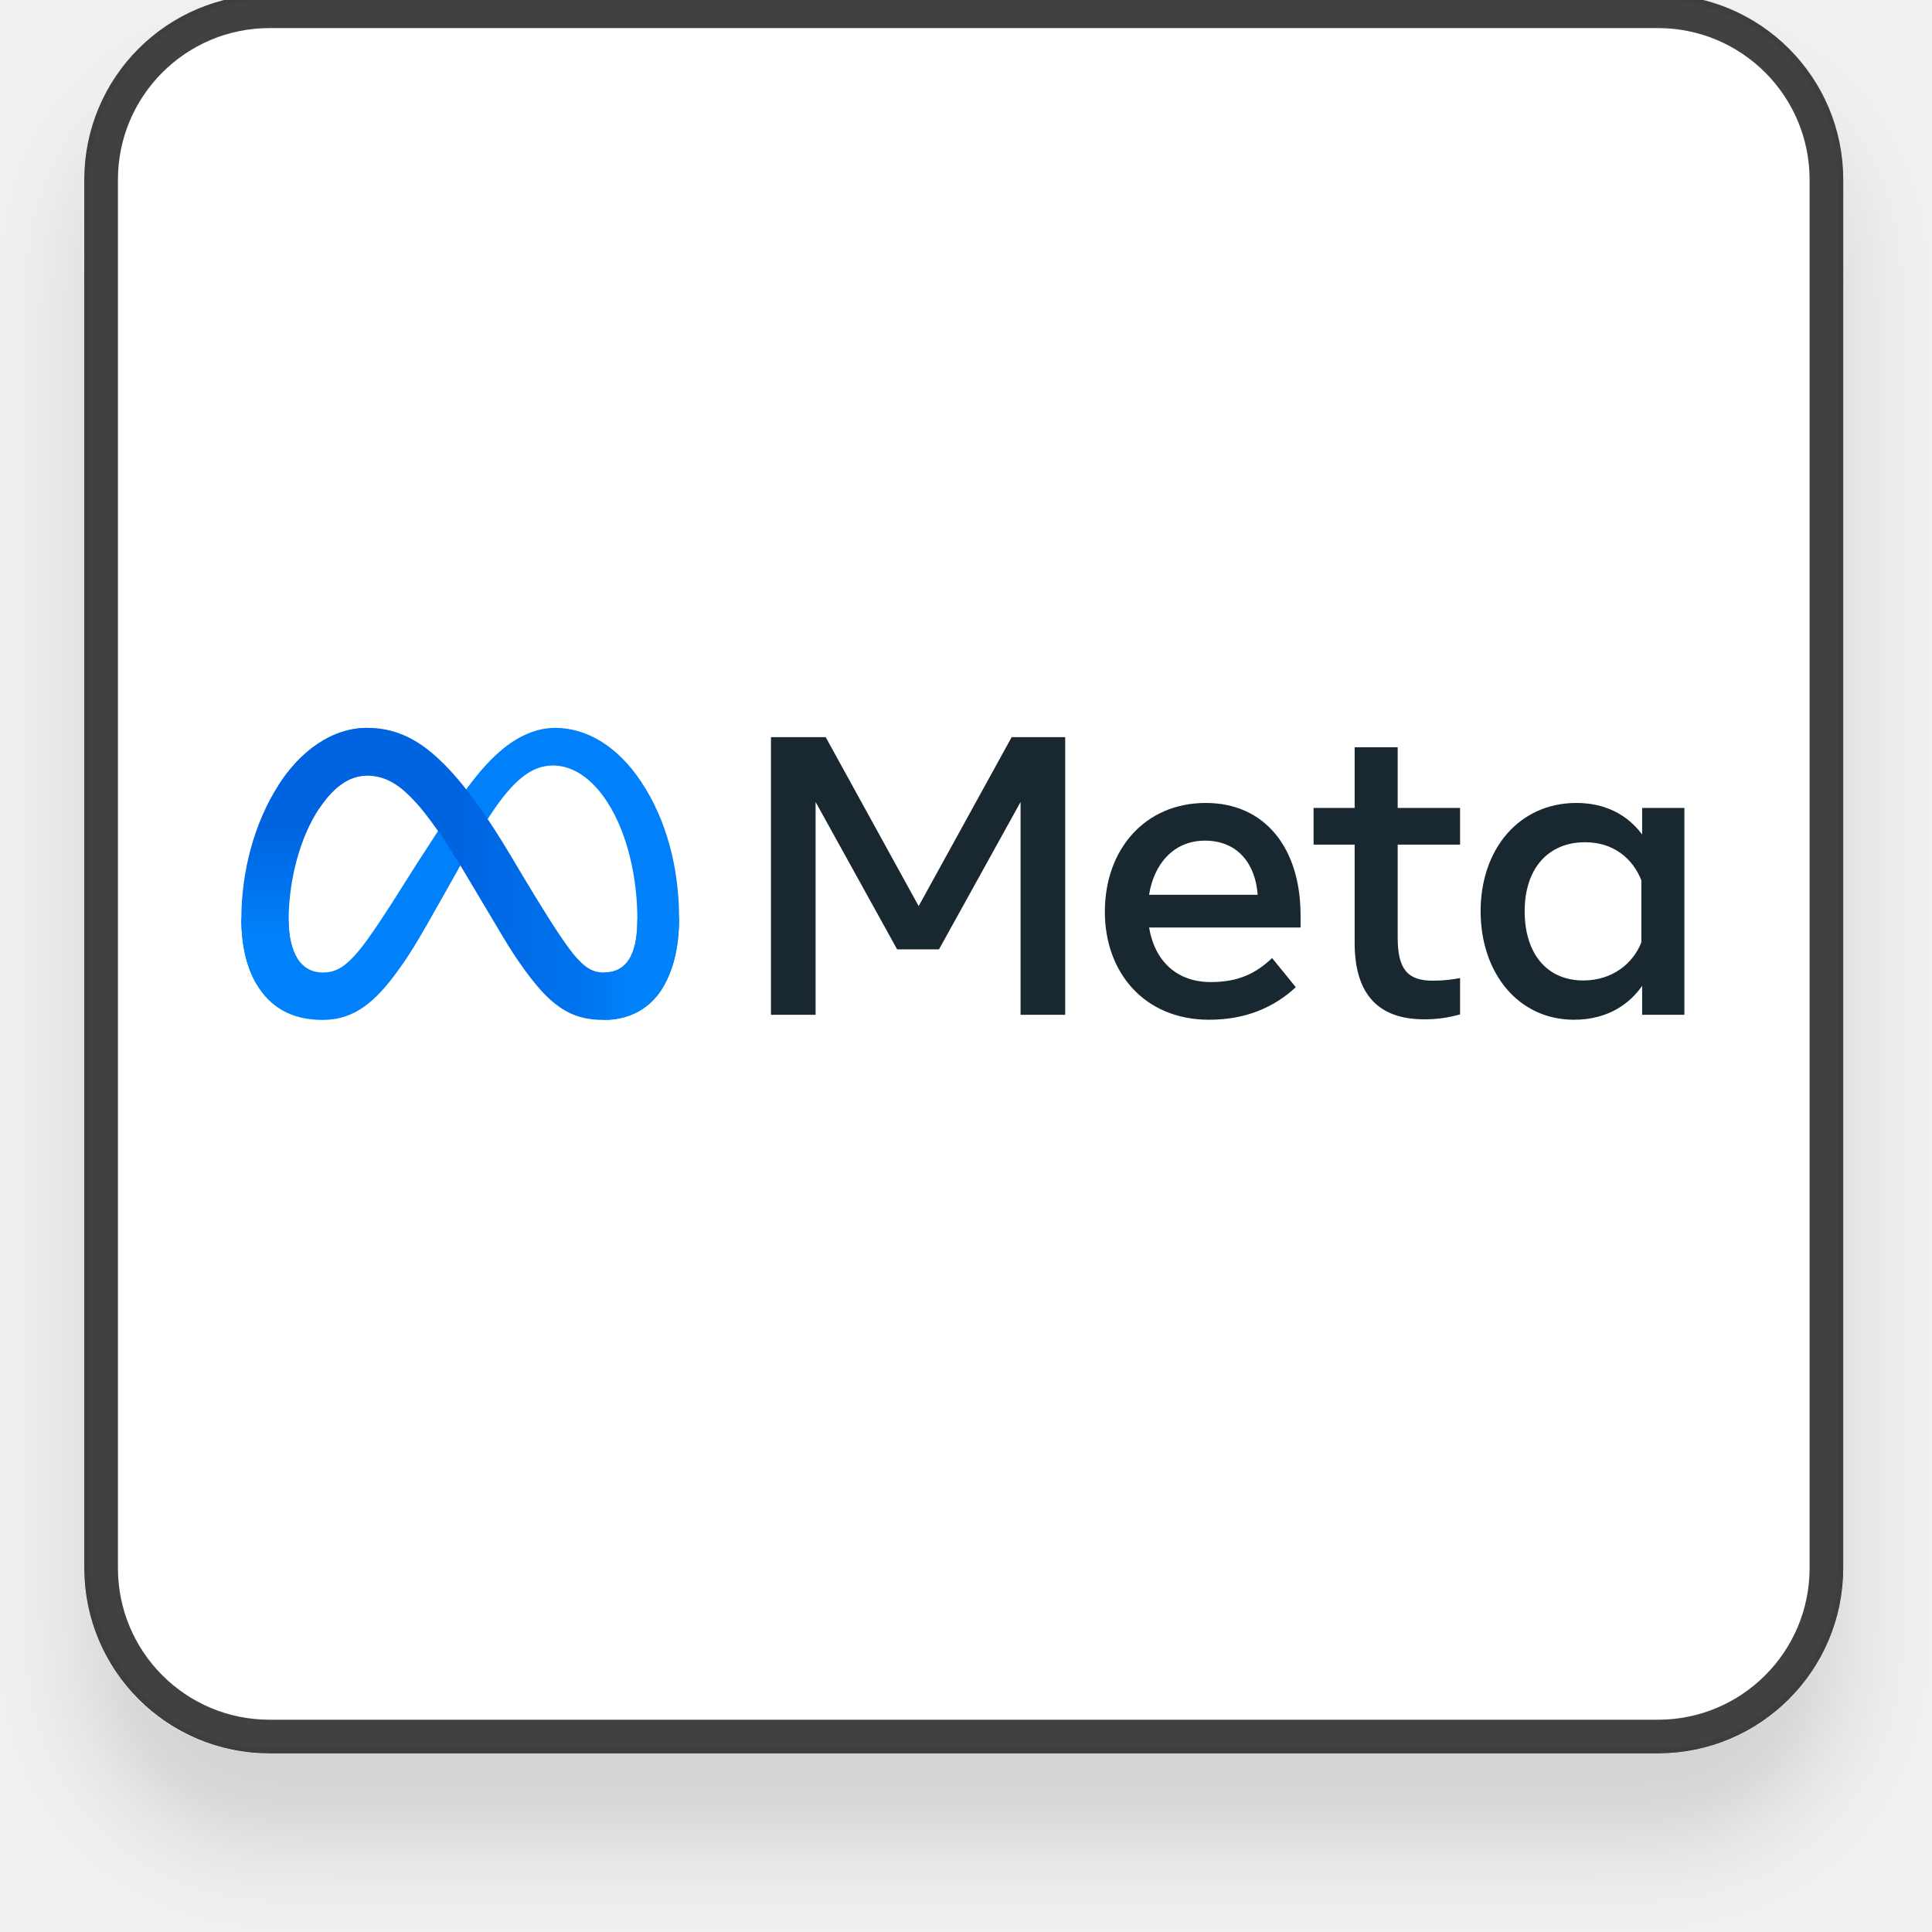
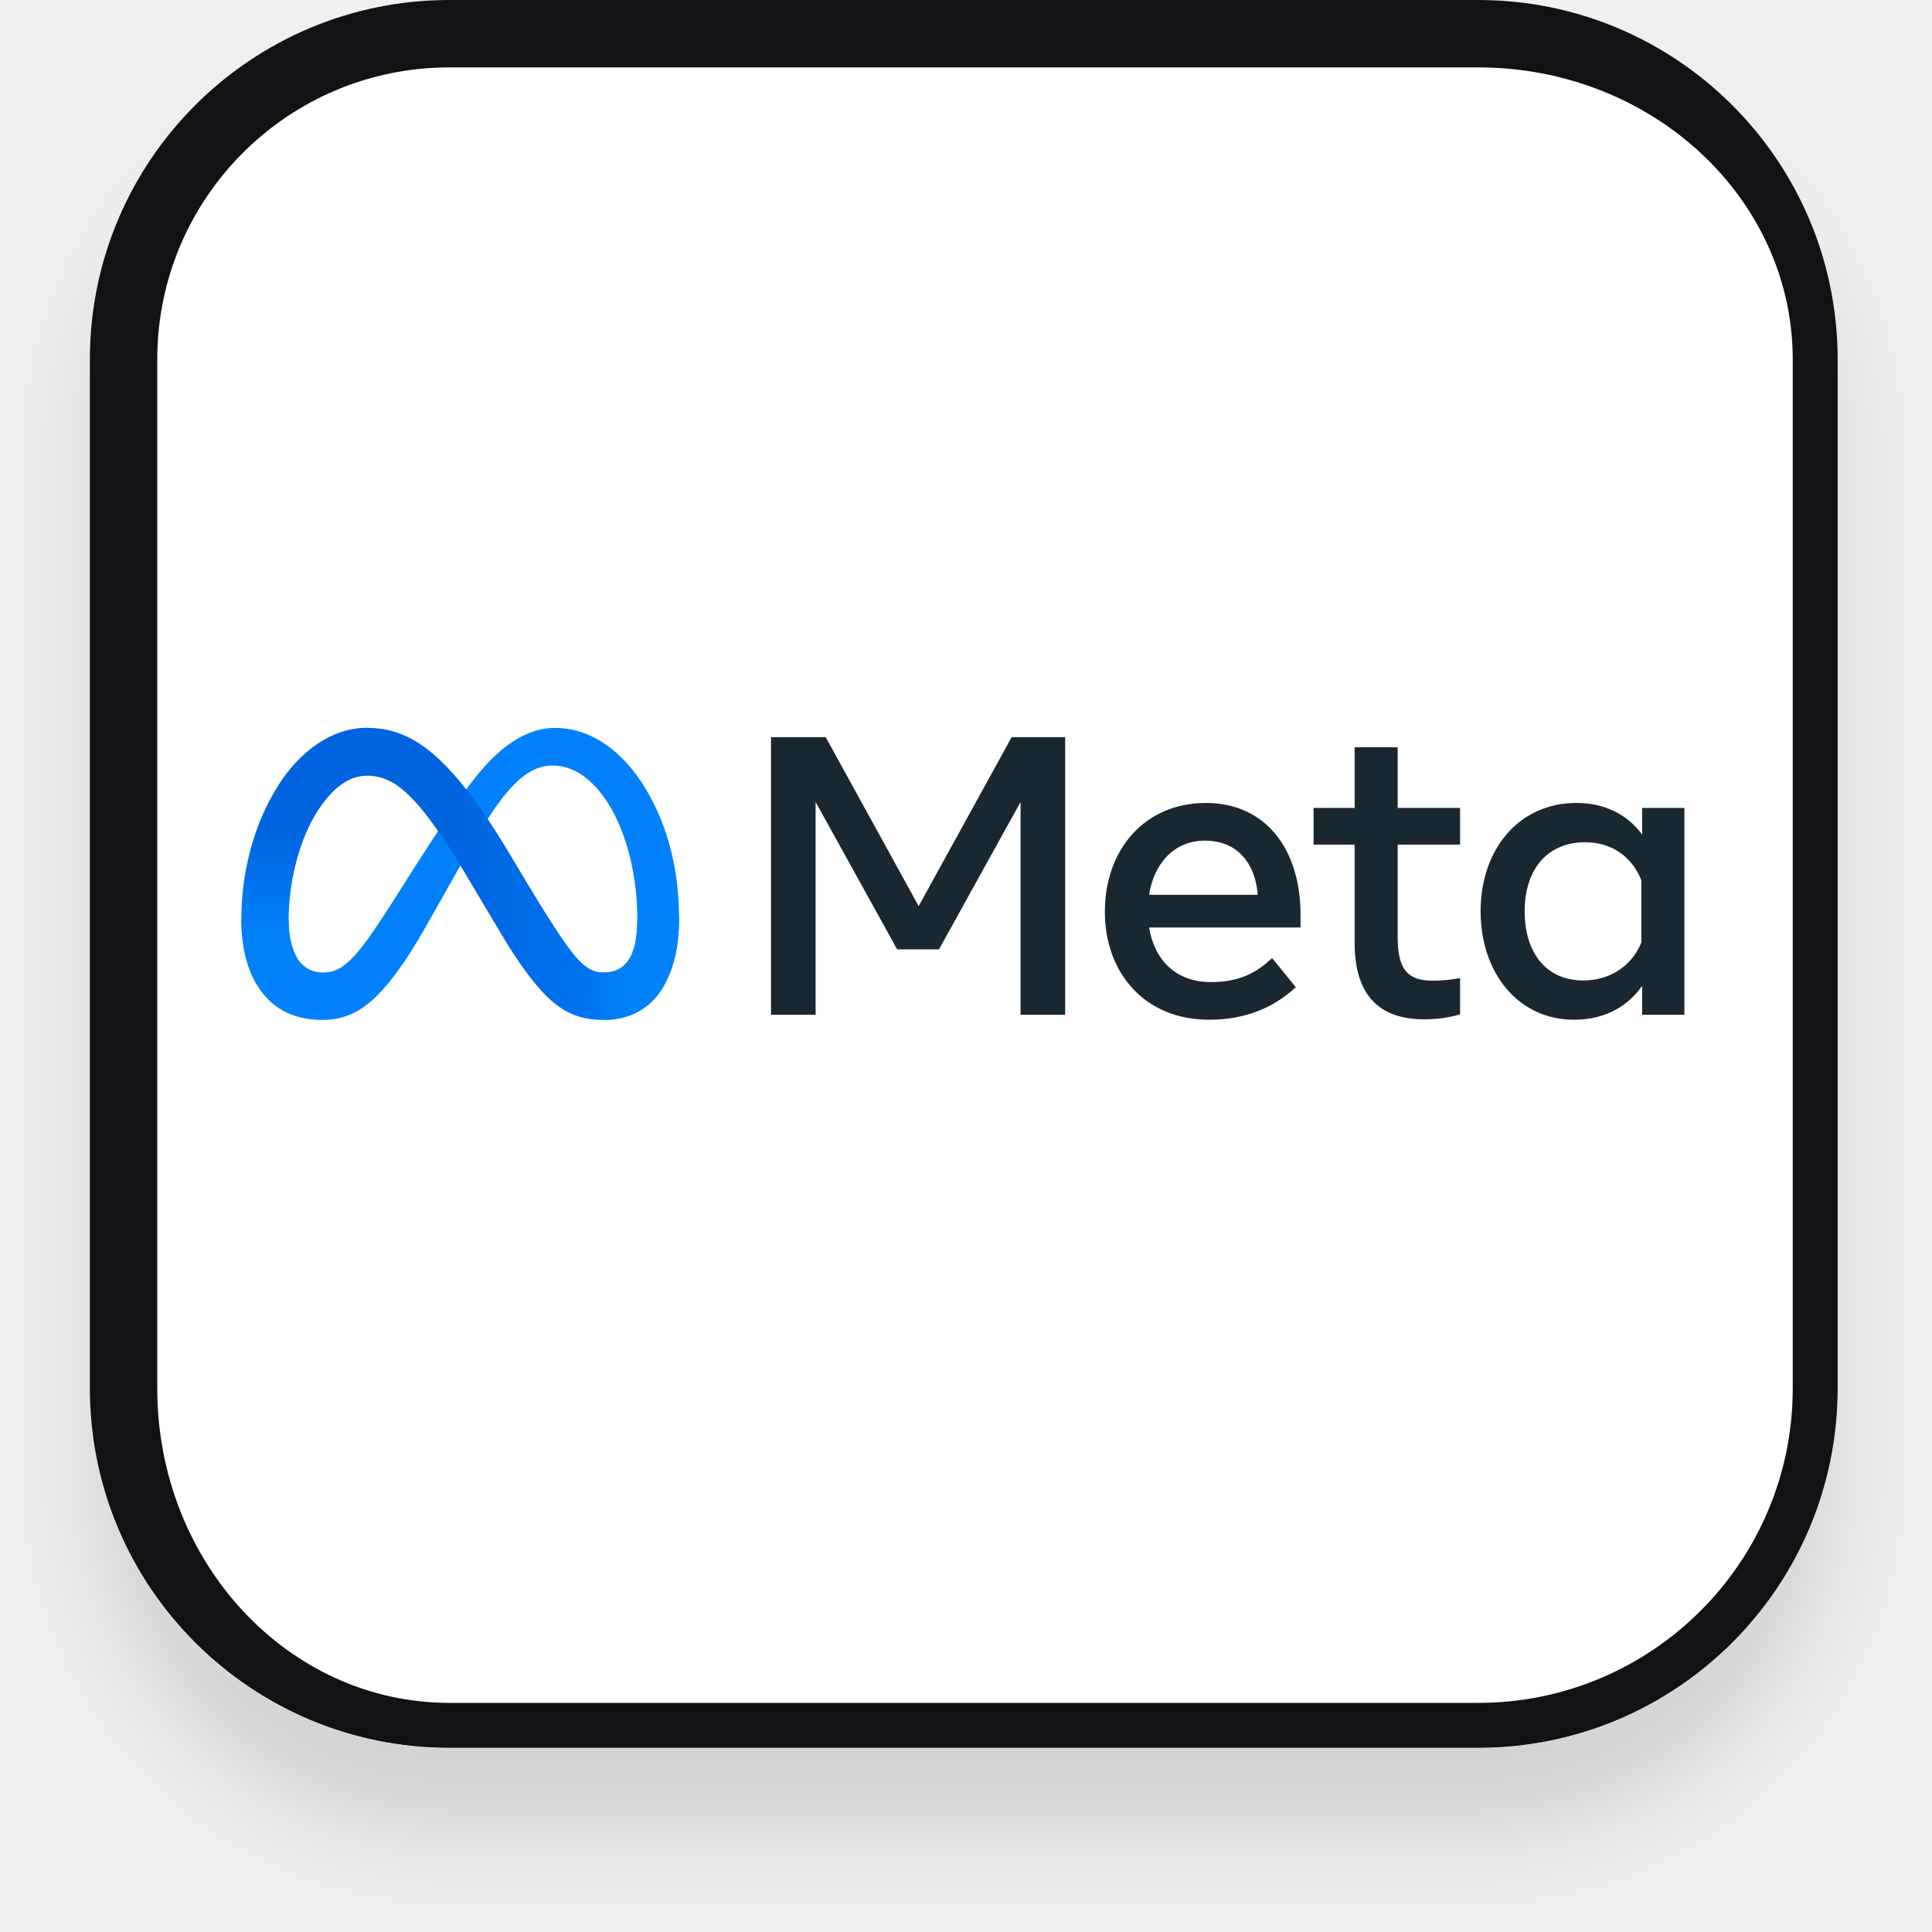
<svg xmlns="http://www.w3.org/2000/svg" width="86" height="86" viewBox="0 0 86 86" fill="none">
-   <g filter="url(#filter0_d_565_778)">
-     <rect x="4" y="0" width="77.801" height="77.801" rx="8" fill="white" />
-     <rect x="4.5" y="0.5" width="76.801" height="76.801" rx="7.5" stroke="#121115" stroke-opacity="0.8" stroke-width="1.5" />
+   <g filter="url(#filter0_d_1121_863)">
+     <mask id="path-1-inside-1_1121_863" fill="white">
+       <path d="M4 16C4 7.163 11.163 0 20 0H65.801C74.637 0 81.801 7.163 81.801 16V61.801C81.801 70.637 74.637 77.801 65.801 77.801H20C11.163 77.801 4 70.637 4 61.801V16Z" />
+     </mask>
+     <path d="M4 16C4 7.163 11.163 0 20 0H65.801C74.637 0 81.801 7.163 81.801 16V61.801C81.801 70.637 74.637 77.801 65.801 77.801H20C11.163 77.801 4 70.637 4 61.801V16Z" fill="white" />
+     <path d="M1 16C1 5.507 9.507 -3 20 -3H65.801C75.742 -3 83.801 5.059 83.801 15L79.801 16C79.801 8.82 73.533 3 65.801 3H20C12.82 3 7 8.82 7 16H1ZM83.801 61.801C83.801 71.742 75.742 79.801 65.801 79.801H19C9.059 79.801 1 71.742 1 61.801H7C7 69.533 12.82 75.801 20 75.801H65.801C73.533 75.801 79.801 69.533 79.801 61.801H83.801ZM19 79.801C9.059 79.801 1 71.742 1 61.801V16C1 5.507 9.507 -3 20 -3V3C12.82 3 7 8.82 7 16V61.801C7 69.533 12.82 75.801 20 75.801L19 79.801ZM65.801 -3C75.742 -3 83.801 5.059 83.801 15V61.801C83.801 71.742 75.742 79.801 65.801 79.801V75.801C73.533 75.801 79.801 69.533 79.801 61.801V16C79.801 8.82 73.533 3 65.801 3V-3Z" fill="#121115" mask="url(#path-1-inside-1_1121_863)" />
  </g>
-   <g clip-path="url(#clip0_565_778)">
+   <g clip-path="url(#clip0_1121_863)">
    <path d="M12.848 40.974C12.848 41.721 13.011 42.295 13.225 42.642C13.504 43.096 13.922 43.289 14.347 43.289C14.896 43.289 15.398 43.152 16.366 41.808C17.141 40.731 18.054 39.218 18.669 38.27L19.71 36.664C20.433 35.548 21.27 34.308 22.229 33.468C23.012 32.782 23.857 32.4 24.708 32.4C26.135 32.4 27.495 33.231 28.536 34.79C29.675 36.497 30.228 38.647 30.228 40.866C30.228 42.185 29.969 43.154 29.529 43.92C29.103 44.66 28.274 45.4 26.879 45.4V43.289C28.073 43.289 28.371 42.187 28.371 40.925C28.371 39.126 27.954 37.131 27.034 35.705C26.382 34.693 25.536 34.075 24.606 34.075C23.6 34.075 22.79 34.838 21.88 36.197C21.396 36.919 20.899 37.799 20.342 38.792L19.728 39.885C18.495 42.081 18.182 42.581 17.566 43.407C16.485 44.852 15.562 45.4 14.347 45.4C12.906 45.4 11.995 44.773 11.43 43.829C10.97 43.059 10.743 42.049 10.743 40.898L12.848 40.974Z" fill="#0081FB" />
-     <path d="M12.403 34.939C13.367 33.445 14.76 32.4 16.357 32.4C17.282 32.4 18.201 32.675 19.162 33.463C20.212 34.324 21.331 35.742 22.728 38.078L23.228 38.917C24.437 40.94 25.125 41.98 25.527 42.471C26.045 43.101 26.408 43.289 26.879 43.289C28.073 43.289 28.371 42.187 28.371 40.925L30.228 40.866C30.228 42.185 29.969 43.154 29.529 43.92C29.103 44.66 28.274 45.4 26.879 45.4C26.011 45.4 25.243 45.211 24.393 44.406C23.74 43.788 22.976 42.69 22.389 41.703L20.641 38.771C19.765 37.3 18.96 36.202 18.495 35.706C17.994 35.171 17.35 34.526 16.323 34.526C15.492 34.526 14.786 35.112 14.195 36.008L12.403 34.939Z" fill="url(#paint0_linear_565_778)" />
-     <path d="M16.323 34.526C15.492 34.526 14.786 35.112 14.195 36.008C13.359 37.275 12.848 39.162 12.848 40.974C12.848 41.721 13.011 42.295 13.225 42.642L11.43 43.829C10.97 43.059 10.743 42.049 10.743 40.898C10.743 38.805 11.315 36.624 12.403 34.939C13.367 33.445 14.76 32.4 16.357 32.4L16.323 34.526Z" fill="url(#paint1_linear_565_778)" />
-     <path d="M34.319 32.812H36.754L40.893 40.334L45.033 32.812H47.415V45.172H45.429V35.699L41.798 42.259H39.935L36.305 35.699V45.172H34.319V32.812ZM53.638 37.42C52.214 37.42 51.356 38.497 51.15 39.83H55.984C55.885 38.457 55.096 37.42 53.638 37.42ZM49.181 40.59C49.181 37.784 50.986 35.742 53.672 35.742C56.314 35.742 57.892 37.758 57.892 40.739V41.287H51.15C51.39 42.738 52.348 43.715 53.893 43.715C55.125 43.715 55.895 43.337 56.626 42.647L57.681 43.944C56.687 44.863 55.423 45.392 53.822 45.392C50.915 45.392 49.181 43.263 49.181 40.59ZM60.3 37.597H58.472V35.964H60.3V33.262H62.216V35.964H64.993V37.597H62.216V41.737C62.216 43.151 62.666 43.653 63.772 43.653C64.277 43.653 64.566 43.61 64.993 43.538V45.154C64.461 45.305 63.953 45.374 63.403 45.374C61.334 45.374 60.3 44.239 60.3 41.967V37.597ZM73.062 39.185C72.677 38.209 71.819 37.491 70.557 37.491C68.917 37.491 67.868 38.659 67.868 40.563C67.868 42.419 68.834 43.644 70.478 43.644C71.771 43.644 72.694 42.889 73.062 41.949V39.185ZM74.978 45.172H73.097V43.883C72.572 44.642 71.615 45.392 70.065 45.392C67.573 45.392 65.907 43.297 65.907 40.563C65.907 37.804 67.613 35.742 70.171 35.742C71.435 35.742 72.427 36.25 73.097 37.146V35.964H74.978V45.172Z" fill="#192830" />
+     <path d="M12.403 34.939C13.367 33.445 14.76 32.4 16.357 32.4C17.282 32.4 18.201 32.675 19.162 33.463C20.212 34.324 21.331 35.742 22.728 38.078L23.228 38.917C24.437 40.94 25.125 41.98 25.527 42.471C26.045 43.101 26.408 43.289 26.879 43.289C28.073 43.289 28.371 42.187 28.371 40.925L30.228 40.866C30.228 42.185 29.969 43.154 29.529 43.92C29.103 44.66 28.274 45.4 26.879 45.4C26.011 45.4 25.243 45.211 24.393 44.406C23.74 43.788 22.976 42.69 22.389 41.703L20.641 38.771C19.765 37.3 18.96 36.202 18.495 35.706C17.994 35.171 17.35 34.526 16.323 34.526C15.492 34.526 14.786 35.112 14.195 36.008L12.403 34.939Z" fill="url(#paint0_linear_1121_863)" />
+     <path d="M16.323 34.526C15.492 34.526 14.786 35.112 14.195 36.008C13.359 37.275 12.848 39.162 12.848 40.974C12.848 41.721 13.011 42.295 13.225 42.642L11.43 43.829C10.97 43.059 10.743 42.049 10.743 40.898C10.743 38.805 11.315 36.624 12.403 34.939C13.367 33.445 14.76 32.4 16.357 32.4L16.323 34.526Z" fill="url(#paint1_linear_1121_863)" />
+     <path d="M34.319 32.812H36.754L40.893 40.334L45.033 32.812H47.415V45.172H45.429V35.699L41.798 42.259H39.935L36.305 35.699V45.172H34.319V32.812ZM53.638 37.42C52.214 37.42 51.356 38.497 51.15 39.83H55.984C55.885 38.457 55.096 37.42 53.638 37.42ZM49.181 40.59C49.181 37.784 50.986 35.742 53.672 35.742C56.314 35.742 57.892 37.758 57.892 40.739V41.287H51.15C51.39 42.738 52.348 43.715 53.893 43.715C55.125 43.715 55.895 43.337 56.626 42.647L57.681 43.944C56.687 44.863 55.423 45.392 53.822 45.392C50.915 45.392 49.181 43.263 49.181 40.59ZM60.3 37.597H58.472V35.964H60.3V33.262H62.216V35.964H64.993V37.597H62.216V41.737C62.216 43.151 62.666 43.653 63.772 43.653C64.277 43.653 64.566 43.61 64.993 43.538V45.154C64.461 45.305 63.953 45.374 63.403 45.374C61.334 45.374 60.3 44.239 60.3 41.967V37.597ZM73.062 39.186C72.677 38.21 71.819 37.491 70.557 37.491C68.917 37.491 67.868 38.659 67.868 40.563C67.868 42.419 68.834 43.644 70.478 43.644C71.771 43.644 72.694 42.889 73.062 41.949V39.186ZM74.978 45.172H73.097V43.883C72.572 44.642 71.615 45.392 70.065 45.392C67.573 45.392 65.907 43.297 65.907 40.563C65.907 37.804 67.613 35.742 70.171 35.742C71.435 35.742 72.427 36.25 73.097 37.146V35.964H74.978V45.172Z" fill="#192830" />
  </g>
  <defs>
-     <filter id="filter0_d_565_778" x="0" y="0" width="85.801" height="85.801" filterUnits="userSpaceOnUse" color-interpolation-filters="sRGB">
+     <filter id="filter0_d_1121_863" x="0" y="0" width="85.801" height="85.801" filterUnits="userSpaceOnUse" color-interpolation-filters="sRGB">
      <feFlood flood-opacity="0" result="BackgroundImageFix" />
      <feColorMatrix in="SourceAlpha" type="matrix" values="0 0 0 0 0 0 0 0 0 0 0 0 0 0 0 0 0 0 127 0" result="hardAlpha" />
      <feOffset dy="4" />
      <feGaussianBlur stdDeviation="2" />
      <feComposite in2="hardAlpha" operator="out" />
      <feColorMatrix type="matrix" values="0 0 0 0 0 0 0 0 0 0 0 0 0 0 0 0 0 0 0.12 0" />
-       <feBlend mode="normal" in2="BackgroundImageFix" result="effect1_dropShadow_565_778" />
-       <feBlend mode="normal" in="SourceGraphic" in2="effect1_dropShadow_565_778" result="shape" />
+       <feBlend mode="normal" in2="BackgroundImageFix" result="effect1_dropShadow_1121_863" />
+       <feBlend mode="normal" in="SourceGraphic" in2="effect1_dropShadow_1121_863" result="shape" />
    </filter>
-     <linearGradient id="paint0_linear_565_778" x1="14.877" y1="40.364" x2="28.293" y2="41.038" gradientUnits="userSpaceOnUse">
+     <linearGradient id="paint0_linear_1121_863" x1="14.877" y1="40.364" x2="28.293" y2="41.038" gradientUnits="userSpaceOnUse">
      <stop stop-color="#0064E1" />
      <stop offset="0.4" stop-color="#0064E1" />
      <stop offset="0.83" stop-color="#0073EE" />
      <stop offset="1" stop-color="#0082FB" />
    </linearGradient>
-     <linearGradient id="paint1_linear_565_778" x1="13.792" y1="41.861" x2="13.792" y2="36.892" gradientUnits="userSpaceOnUse">
+     <linearGradient id="paint1_linear_1121_863" x1="13.792" y1="41.861" x2="13.792" y2="36.892" gradientUnits="userSpaceOnUse">
      <stop stop-color="#0082FB" />
      <stop offset="1" stop-color="#0064E0" />
    </linearGradient>
-     <clipPath id="clip0_565_778">
+     <clipPath id="clip0_1121_863">
      <rect width="64.235" height="13" fill="white" transform="translate(10.7432 32.4004)" />
    </clipPath>
  </defs>
</svg>
